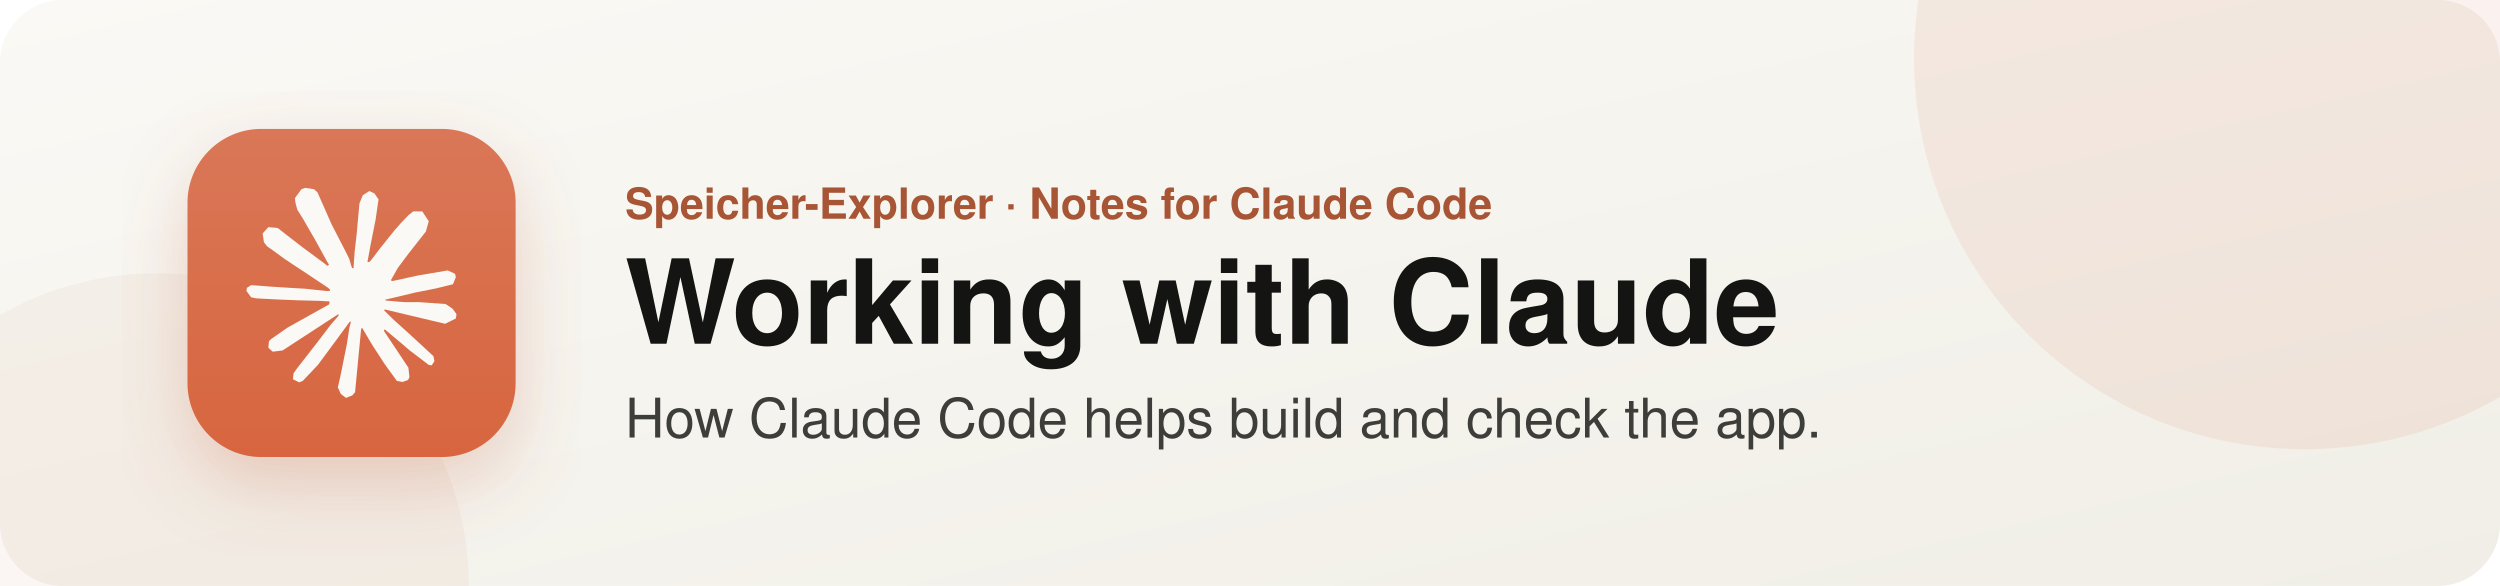
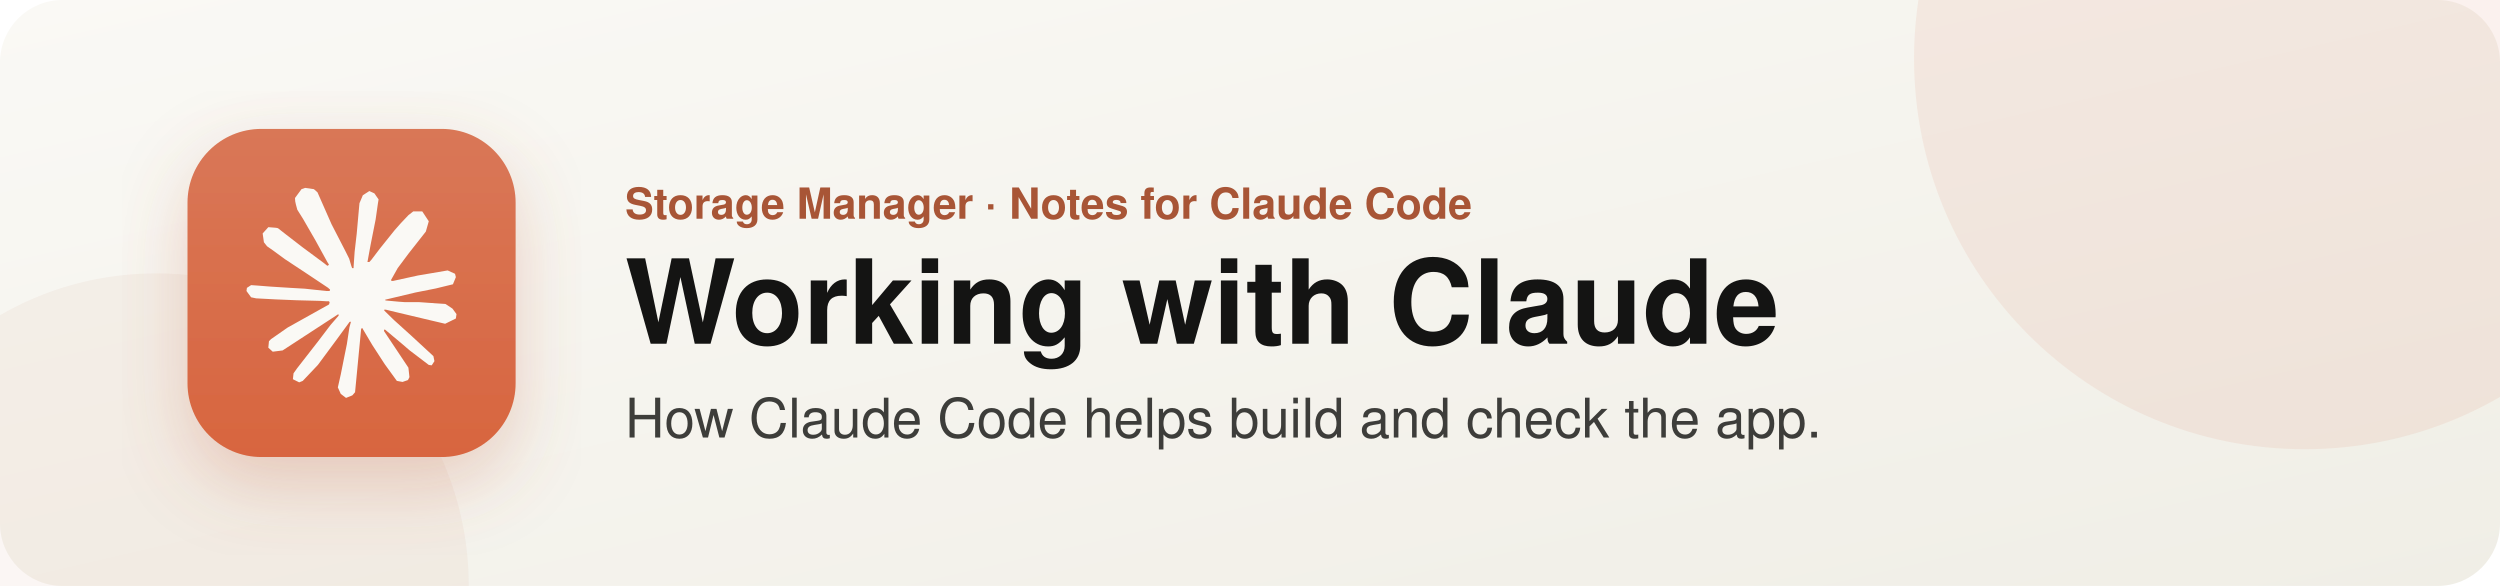
- <svg xmlns="http://www.w3.org/2000/svg" width="1280" height="300" viewBox="0 0 1280 300" role="img" data-theme="claude" aria-label="Speicher-Explorer – Working with Claude. How Claude Code helps build and check the app.">
+ <svg xmlns="http://www.w3.org/2000/svg" width="1280" height="300" viewBox="0 0 1280 300" role="img" data-theme="claude" aria-label="Storage Manager – Working with Claude. How Claude Code helps build and check the app.">
  <defs>
    <linearGradient id="bg" x1="0" y1="0" x2="1" y2="1">
      <stop offset="0" stop-color="#FAF9F5" />
      <stop offset="1" stop-color="#F0EEE6" />
    </linearGradient>
    <filter id="sh" x="-20%" y="-20%" width="140%" height="150%">
      <feDropShadow dx="0" dy="14" stdDeviation="18" flood-color="#C46849" flood-opacity=".28" />
    </filter>
  </defs>
  <rect width="1280" height="300" rx="32" fill="url(#bg)" />
  <circle cx="1180" cy="30" r="200" fill="#D97757" fill-opacity=".10" />
  <circle cx="80" cy="300" r="160" fill="#C46849" fill-opacity=".06" />
  <g filter="url(#sh)">
    <defs>
      <linearGradient id="clay" x1="0" y1="0" x2="0" y2="1">
        <stop offset="0" stop-color="#D97757" />
        <stop offset="1" stop-color="#D8653F" />
      </linearGradient>
    </defs>
    <rect x="96" y="66" width="168" height="168" rx="37.8" fill="url(#clay)" />
    <path transform="translate(126.2 96.2) scale(0.8602)" fill="#FAF9F5" d="M54.375 118.75L56.125 111L58.125 101L59.75 93L61.25 83.125L62.125 79.875L62 79.625L61.375 79.75L53.875 90L42.5 105.375L33.5 114.875L31.375 115.75L27.625 113.875L28 110.375L30.125 107.375L42.5 91.5L50 81.625L54.875 76L54.75 75.25H54.5L21.5 96.75L15.625 97.5L13 95.125L13.375 91.25L14.625 90L24.5 83.125L49.125 69.375L49.5 68.125L49.125 67.5H47.875L43.75 67.25L29.75 66.875L17.625 66.375L5.75 65.75L2.75 65.125L0 61.375L0.25 59.5L2.75 57.875L6.375 58.125L14.25 58.75L26.125 59.5L34.75 60L47.5 61.375H49.5L49.75 60.5L49.125 60L48.625 59.5L36.25 51.25L23 42.5L16 37.375L12.25 34.75L10.375 32.375L9.625 27.125L13 23.375L17.625 23.75L18.75 24L23.375 27.625L33.25 35.25L46.25 44.875L48.125 46.375L49 45.875V45.5L48.125 44.125L41.125 31.375L33.625 18.375L30.25 13L29.375 9.75C29.042 8.625 28.875 7.375 28.875 6L32.75 0.75L34.875 0L40.125 0.75L42.25 2.625L45.5 10L50.625 21.625L58.75 37.375L61.125 42.125L62.375 46.375L62.875 47.75H63.75V47L64.375 38L65.625 27.125L66.875 13.125L67.25 9.125L69.25 4.375L73.125 1.875L76.125 3.25L78.625 6.875L78.25 9.125L76.875 18.75L73.875 33.875L72 44.125H73.125L74.375 42.75L79.5 36L88.125 25.25L91.875 21L96.375 16.25L99.25 14H104.625L108.5 19.875L106.75 26L101.25 33L96.625 38.875L90 47.75L86 54.875L86.375 55.375H87.25L102.125 52.125L110.25 50.75L119.75 49.125L124.125 51.125L124.625 53.125L122.875 57.375L112.625 59.875L100.625 62.25L82.75 66.5L82.5 66.625L82.75 67L90.75 67.75L94.25 68H102.75L118.5 69.125L122.625 71.875L125 75.125L124.625 77.75L118.25 80.875L109.75 78.875L89.75 74.125L83 72.5H82V73L87.75 78.625L98.125 88L111.25 100.125L111.875 103.125L110.25 105.625L108.5 105.375L97 96.625L92.5 92.75L82.5 84.375H81.875V85.25L84.125 88.625L96.375 107L97 112.625L96.125 114.375L92.875 115.5L89.5 114.875L82.25 104.875L74.875 93.5L68.875 83.375L68.25 83.875L64.625 121.625L63 123.5L59.25 125L56.125 122.625L54.375 118.75Z" />
  </g>
-   <text x="320" y="112" font-family="-apple-system, BlinkMacSystemFont, 'SF Pro Display', 'SF Pro Text', 'Helvetica Neue', Helvetica, Arial, sans-serif" text-anchor="start" font-size="22" font-weight="600" fill="#A85536">Speicher-Explorer · Notes for Claude Code</text>
+   <text x="320" y="112" font-family="-apple-system, BlinkMacSystemFont, 'SF Pro Display', 'SF Pro Text', 'Helvetica Neue', Helvetica, Arial, sans-serif" text-anchor="start" font-size="22" font-weight="600" fill="#A85536">Storage Manager · Notes for Claude Code</text>
  <text x="320" y="176" font-family="-apple-system, BlinkMacSystemFont, 'SF Pro Display', 'SF Pro Text', 'Helvetica Neue', Helvetica, Arial, sans-serif" text-anchor="start" font-size="60" font-weight="700" fill="#141413">Working with Claude</text>
  <text x="320" y="224" font-family="-apple-system, BlinkMacSystemFont, 'SF Pro Display', 'SF Pro Text', 'Helvetica Neue', Helvetica, Arial, sans-serif" text-anchor="start" font-size="28" font-weight="400" fill="#3D3D3A">How Claude Code helps build and check the app.</text>
</svg>
